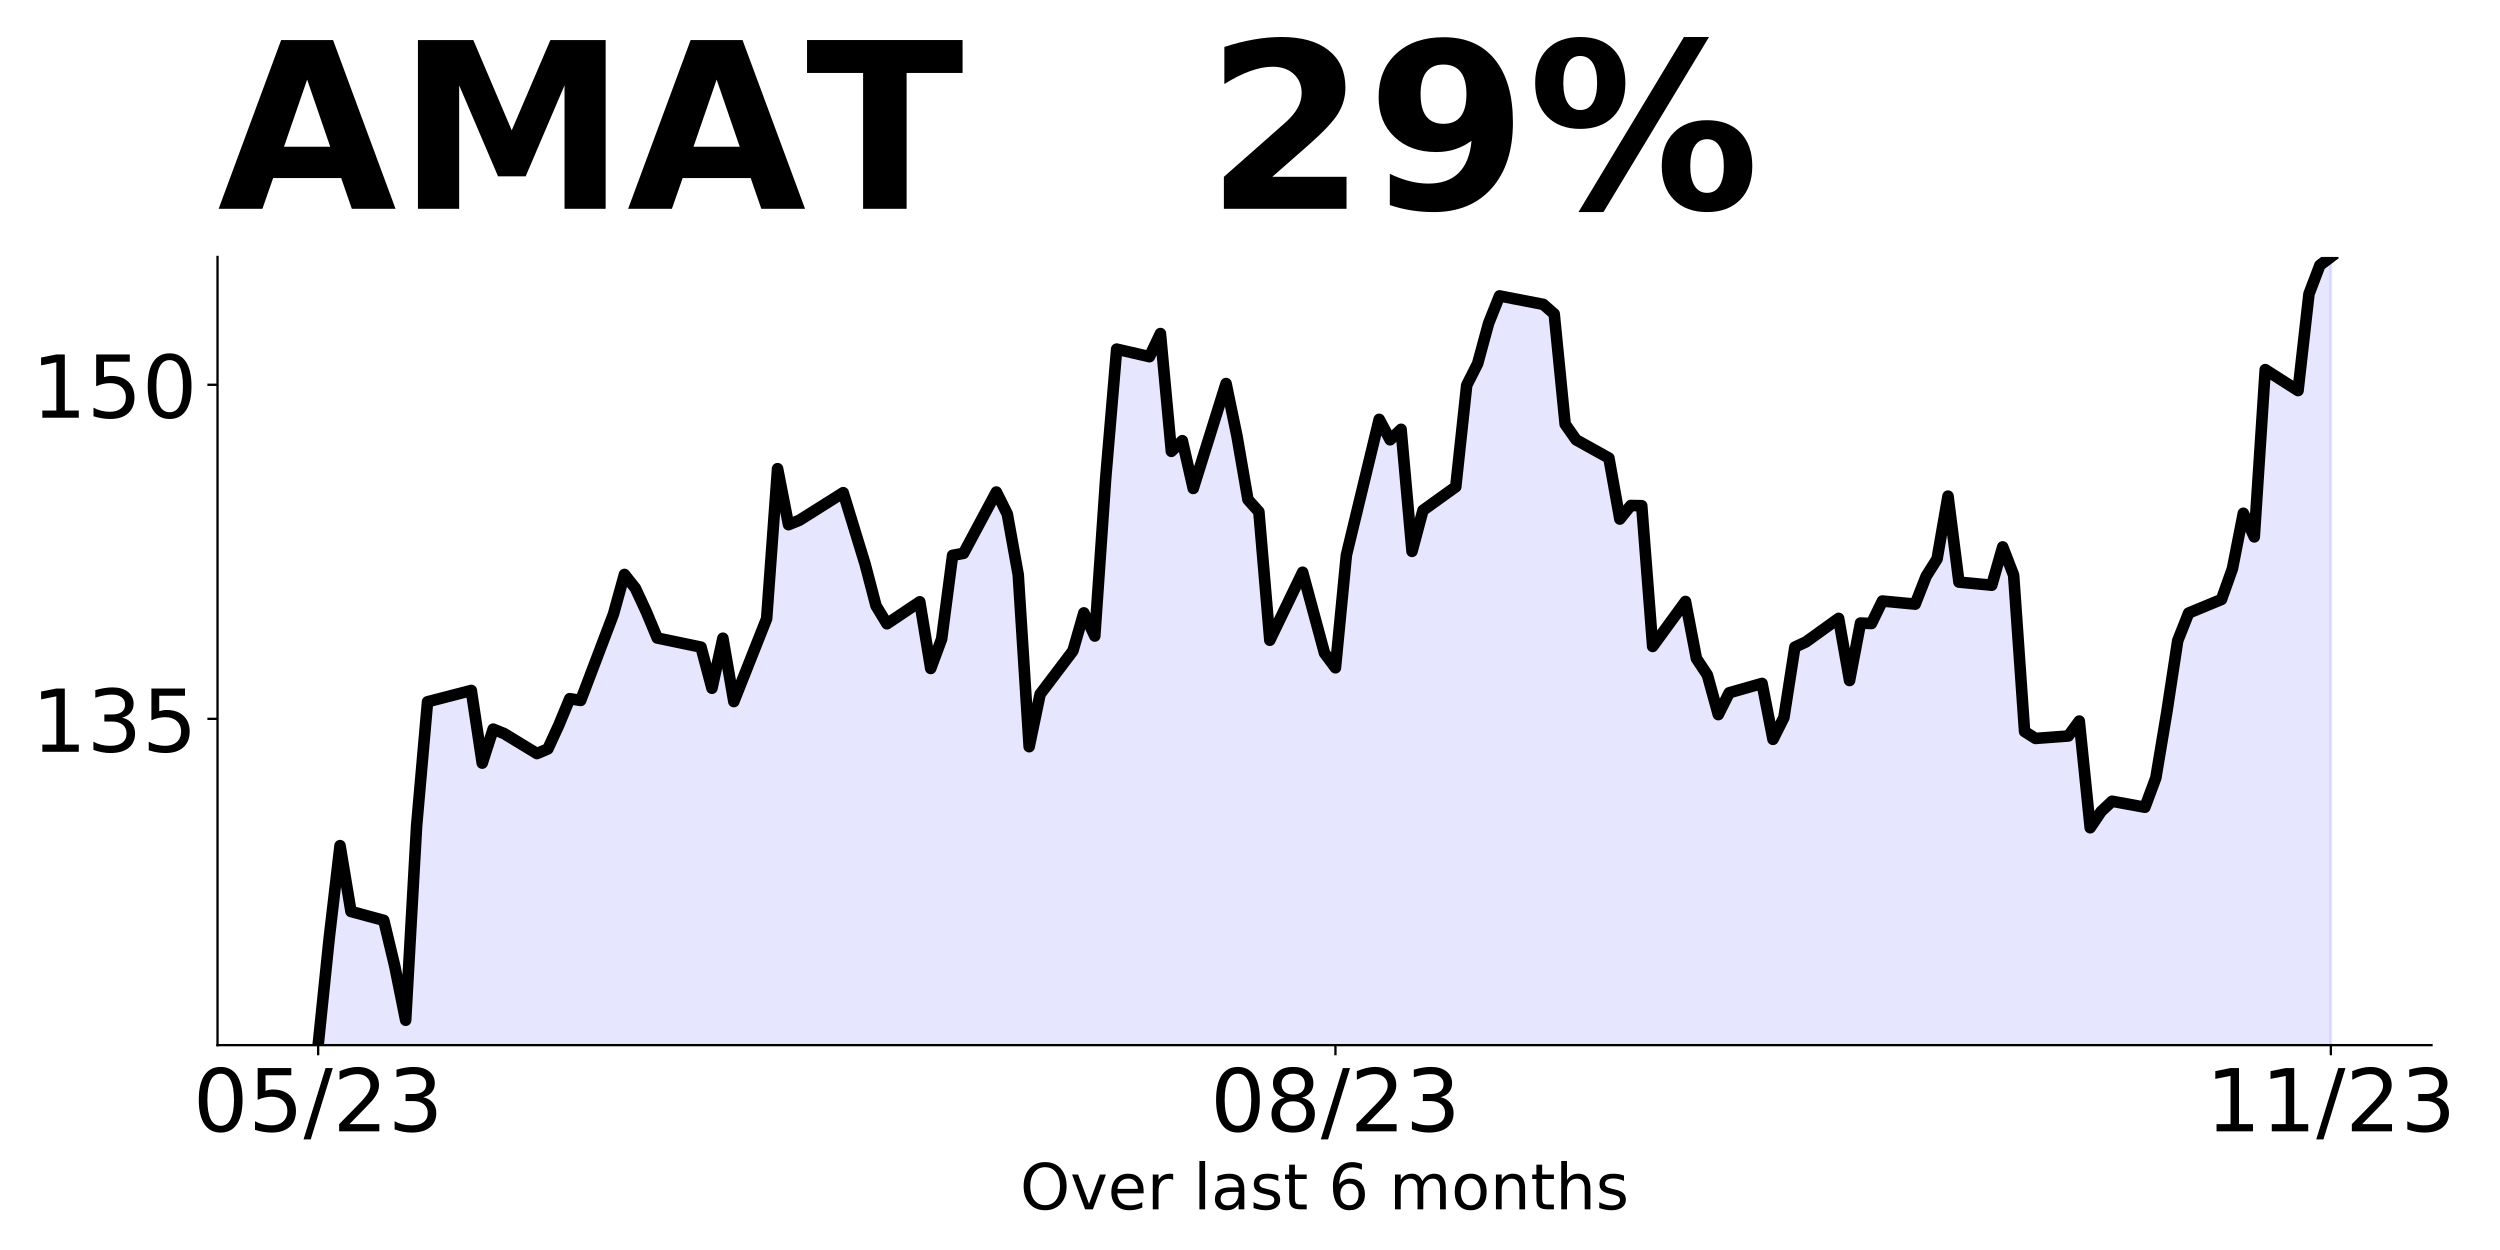
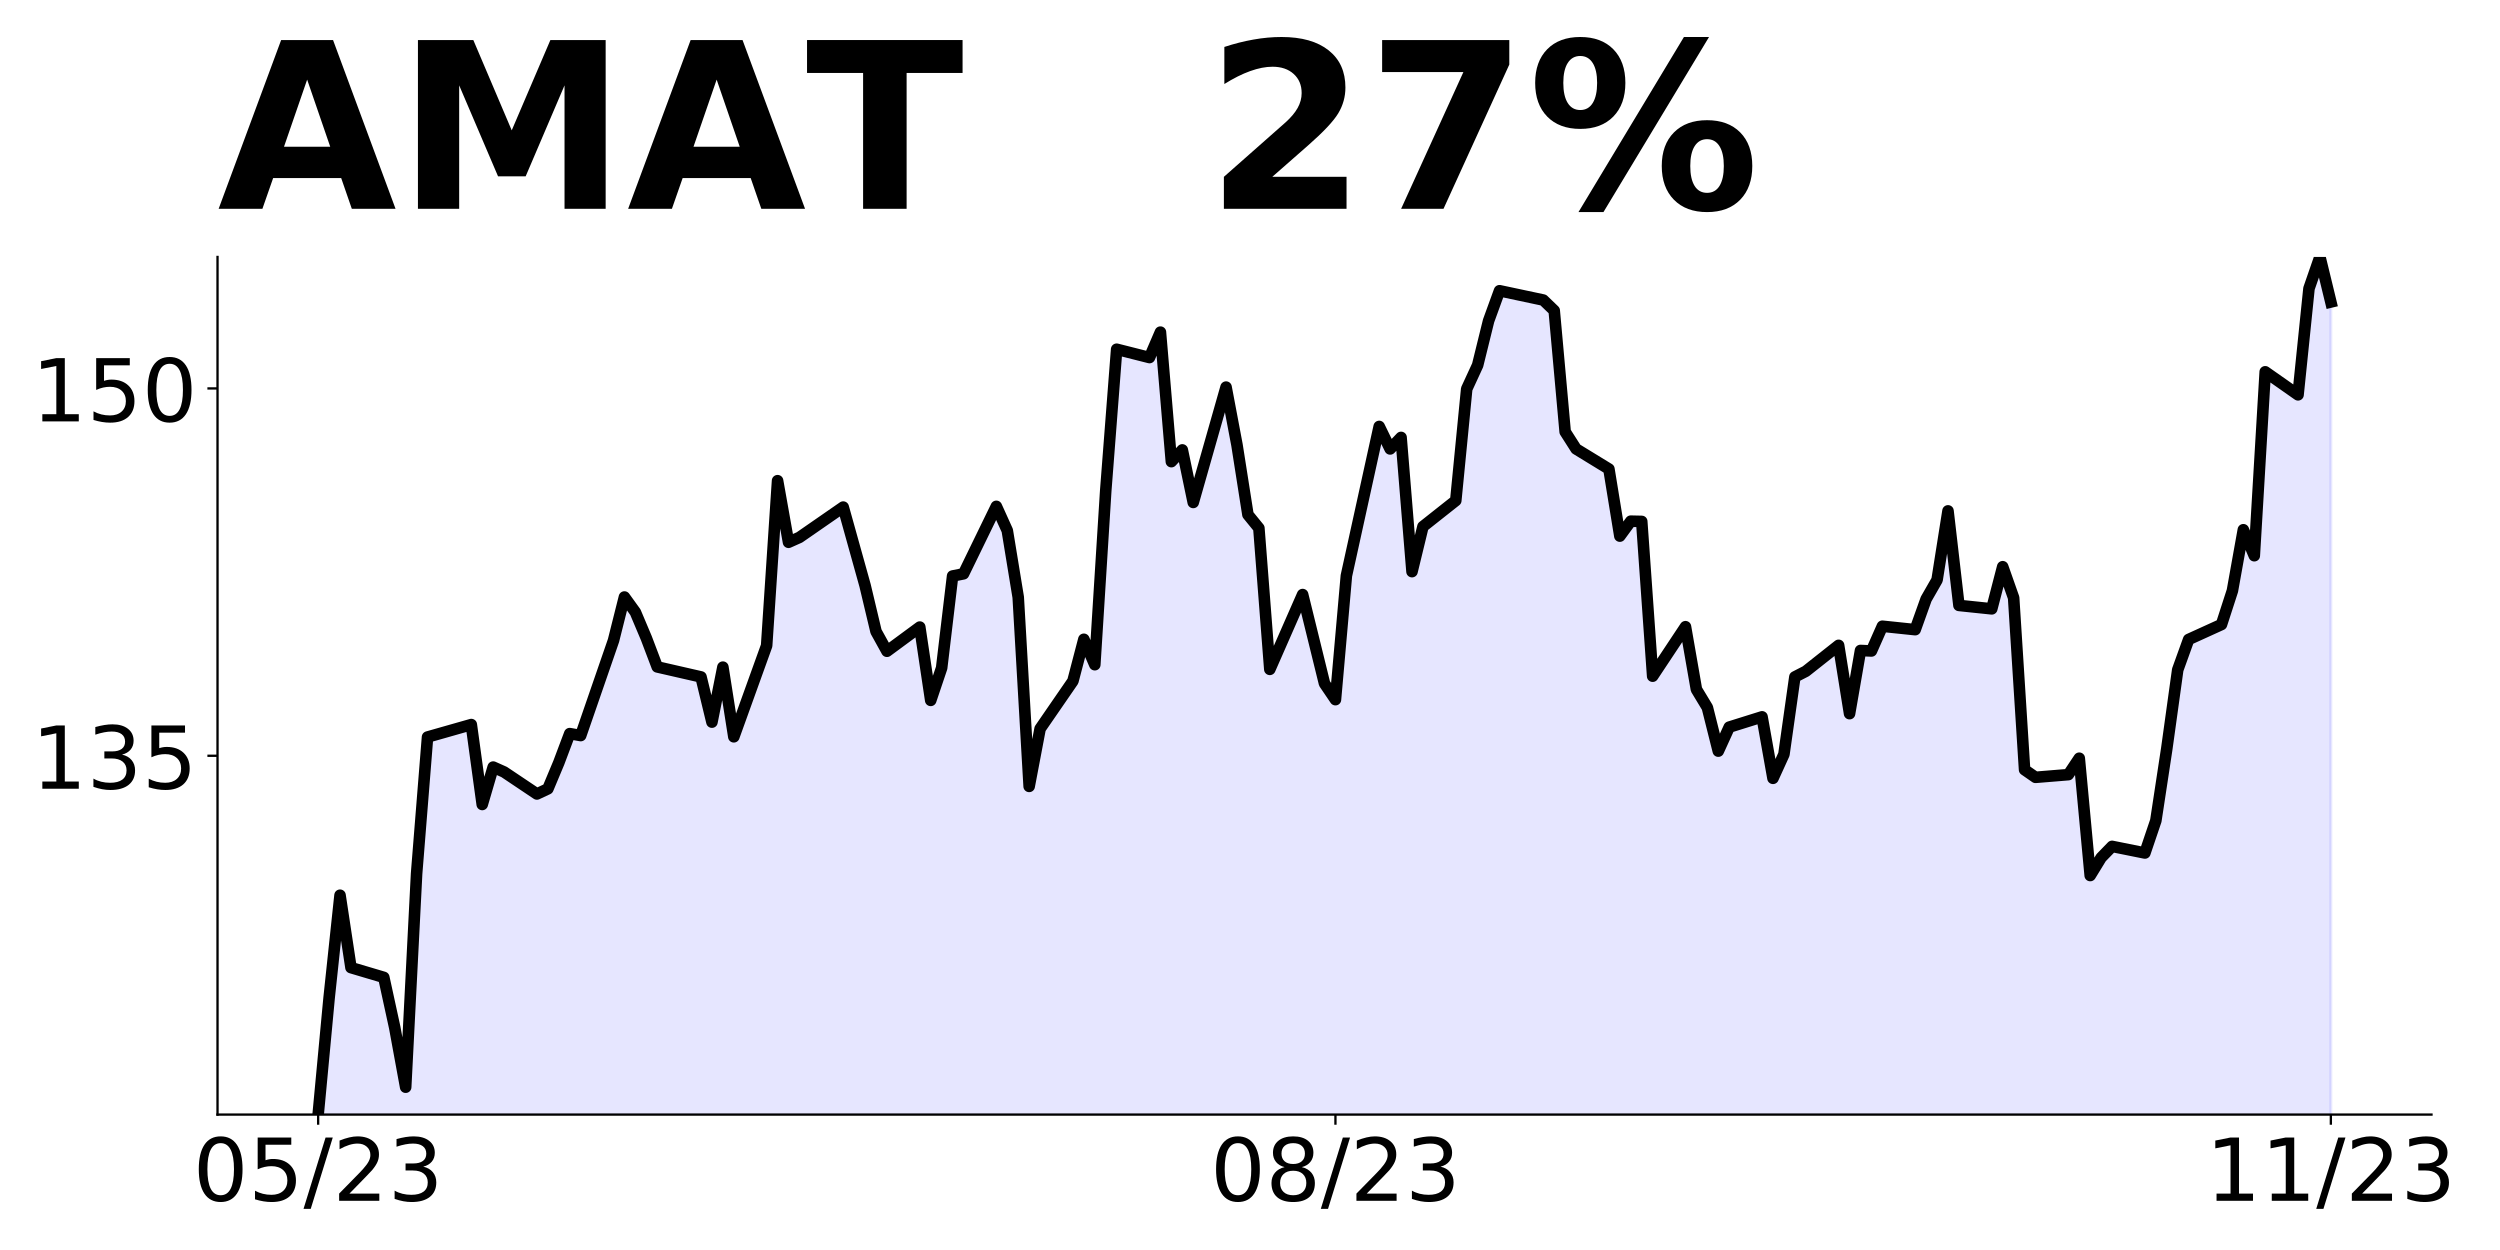
<svg xmlns="http://www.w3.org/2000/svg" xmlns:xlink="http://www.w3.org/1999/xlink" height="432pt" version="1.1" viewBox="0 0 864 432" width="864pt">
  <defs>
    <style type="text/css">
*{stroke-linecap:butt;stroke-linejoin:round;}
  </style>
  </defs>
  <g id="figure_1">
    <g id="patch_1">
      <path d="M 0 432  L 864 432  L 864 0  L 0 0  z " style="fill:none;" />
    </g>
    <g id="axes_1">
      <g id="patch_2">
-         <path d="M 75.175 361.2  L 840.324 361.2  L 840.324 88.8  L 75.175 88.8  z " style="fill:none;" />
+         <path d="M 75.175 385.2  L 840.324 385.2  L 840.324 88.8  L 75.175 88.8  z " style="fill:none;" />
      </g>
      <g id="PolyCollection_1">
-         <path clip-path="url(#p8721bb9e7d)" d="M 109.954 1287.481  L 109.954 361.2  L 113.735 324.584  L 117.515 292.257  L 121.296 315.009  L 132.637 318.073  L 136.417 333.853  L 140.198 352.592  L 143.978 285.469  L 147.758 242.537  L 162.88 238.62  L 166.66 263.734  L 170.441 251.984  L 174.221 253.52  L 185.562 260.432  L 189.342 258.819  L 193.123 250.601  L 196.903 241.462  L 200.684 242.077  L 212.025 212.201  L 215.805 198.531  L 219.586 203.292  L 223.366 211.433  L 227.146 220.496  L 242.268 223.644  L 246.048 237.853  L 249.829 220.572  L 253.609 242.46  L 264.95 213.814  L 268.73 161.974  L 272.511 181.328  L 276.291 179.792  L 280.072 177.411  L 291.413 170.268  L 298.973 194.921  L 302.754 209.36  L 306.534 215.58  L 317.875 207.977  L 321.656 231.017  L 325.436 220.803  L 329.217 191.926  L 332.997 191.235  L 344.338 170.038  L 348.118 177.641  L 351.899 198.608  L 355.679 258.051  L 359.46 239.926  L 370.801 224.95  L 374.581 211.817  L 378.361 219.804  L 382.142 165.123  L 385.922 120.655  L 397.263 123.267  L 401.044 115.279  L 404.824 155.983  L 408.604 152.297  L 412.385 168.809  L 423.726 132.559  L 427.506 150.761  L 431.287 172.649  L 435.067 176.873  L 438.848 221.264  L 450.189 197.763  L 453.969 211.664  L 457.749 225.718  L 461.53 230.787  L 465.31 191.849  L 476.651 144.924  L 480.432 151.99  L 484.212 148.372  L 487.992 190.55  L 491.773 176.388  L 503.114 168.23  L 506.894 133.133  L 510.675 125.667  L 514.455 111.736  L 518.236 102.269  L 533.357 105.194  L 537.137 108.504  L 540.918 146.602  L 544.698 151.99  L 556.039 158.301  L 559.82 179.39  L 563.6 174.695  L 567.38 174.772  L 571.161 223.415  L 582.502 207.868  L 586.282 227.571  L 590.063 233.267  L 593.843 246.967  L 597.623 239.424  L 608.965 236.192  L 612.745 255.51  L 616.525 247.967  L 620.306 223.646  L 624.086 221.876  L 635.427 213.717  L 639.208 235.191  L 642.988 215.333  L 646.768 215.487  L 650.549 207.714  L 661.89 208.791  L 665.67 199.171  L 669.451 193.167  L 673.231 171.462  L 677.011 201.172  L 688.353 202.249  L 692.133 189.011  L 695.913 198.786  L 699.694 252.816  L 703.474 255.202  L 714.815 254.356  L 718.596 249.199  L 722.376 286.066  L 726.156 280.447  L 729.937 276.907  L 741.278 278.985  L 745.058 268.825  L 748.839 246.197  L 752.619 221.414  L 756.399 211.87  L 767.741 207.175  L 771.521 196.554  L 775.301 177.389  L 779.082 185.547  L 782.862 127.745  L 794.203 134.98  L 797.984 101.577  L 801.764 91.648  L 805.544 88.8  L 805.544 1287.481  L 805.544 1287.481  L 801.764 1287.481  L 797.984 1287.481  L 794.203 1287.481  L 782.862 1287.481  L 779.082 1287.481  L 775.301 1287.481  L 771.521 1287.481  L 767.741 1287.481  L 756.399 1287.481  L 752.619 1287.481  L 748.839 1287.481  L 745.058 1287.481  L 741.278 1287.481  L 729.937 1287.481  L 726.156 1287.481  L 722.376 1287.481  L 718.596 1287.481  L 714.815 1287.481  L 703.474 1287.481  L 699.694 1287.481  L 695.913 1287.481  L 692.133 1287.481  L 688.353 1287.481  L 677.011 1287.481  L 673.231 1287.481  L 669.451 1287.481  L 665.67 1287.481  L 661.89 1287.481  L 650.549 1287.481  L 646.768 1287.481  L 642.988 1287.481  L 639.208 1287.481  L 635.427 1287.481  L 624.086 1287.481  L 620.306 1287.481  L 616.525 1287.481  L 612.745 1287.481  L 608.965 1287.481  L 597.623 1287.481  L 593.843 1287.481  L 590.063 1287.481  L 586.282 1287.481  L 582.502 1287.481  L 571.161 1287.481  L 567.38 1287.481  L 563.6 1287.481  L 559.82 1287.481  L 556.039 1287.481  L 544.698 1287.481  L 540.918 1287.481  L 537.137 1287.481  L 533.357 1287.481  L 518.236 1287.481  L 514.455 1287.481  L 510.675 1287.481  L 506.894 1287.481  L 503.114 1287.481  L 491.773 1287.481  L 487.992 1287.481  L 484.212 1287.481  L 480.432 1287.481  L 476.651 1287.481  L 465.31 1287.481  L 461.53 1287.481  L 457.749 1287.481  L 453.969 1287.481  L 450.189 1287.481  L 438.848 1287.481  L 435.067 1287.481  L 431.287 1287.481  L 427.506 1287.481  L 423.726 1287.481  L 412.385 1287.481  L 408.604 1287.481  L 404.824 1287.481  L 401.044 1287.481  L 397.263 1287.481  L 385.922 1287.481  L 382.142 1287.481  L 378.361 1287.481  L 374.581 1287.481  L 370.801 1287.481  L 359.46 1287.481  L 355.679 1287.481  L 351.899 1287.481  L 348.118 1287.481  L 344.338 1287.481  L 332.997 1287.481  L 329.217 1287.481  L 325.436 1287.481  L 321.656 1287.481  L 317.875 1287.481  L 306.534 1287.481  L 302.754 1287.481  L 298.973 1287.481  L 291.413 1287.481  L 280.072 1287.481  L 276.291 1287.481  L 272.511 1287.481  L 268.73 1287.481  L 264.95 1287.481  L 253.609 1287.481  L 249.829 1287.481  L 246.048 1287.481  L 242.268 1287.481  L 227.146 1287.481  L 223.366 1287.481  L 219.586 1287.481  L 215.805 1287.481  L 212.025 1287.481  L 200.684 1287.481  L 196.903 1287.481  L 193.123 1287.481  L 189.342 1287.481  L 185.562 1287.481  L 174.221 1287.481  L 170.441 1287.481  L 166.66 1287.481  L 162.88 1287.481  L 147.758 1287.481  L 143.978 1287.481  L 140.198 1287.481  L 136.417 1287.481  L 132.637 1287.481  L 121.296 1287.481  L 117.515 1287.481  L 113.735 1287.481  L 109.954 1287.481  z " style="fill:#0000ff;fill-opacity:0.1;stroke:#0000ff;stroke-opacity:0.1;" />
+         <path clip-path="url(#p3df56867b8)" d="M 109.954 1403.741  L 109.954 385.2  L 113.735 344.937  L 117.515 309.391  L 121.296 334.408  L 132.637 337.777  L 136.417 355.129  L 140.198 375.735  L 143.978 301.926  L 147.758 254.718  L 162.88 250.411  L 166.66 278.026  L 170.441 265.106  L 174.221 266.795  L 185.562 274.395  L 189.342 272.622  L 193.123 263.586  L 196.903 253.536  L 200.684 254.212  L 212.025 221.361  L 215.805 206.329  L 219.586 211.565  L 223.366 220.516  L 227.146 230.481  L 242.268 233.944  L 246.048 249.567  L 249.829 230.566  L 253.609 254.634  L 264.95 223.134  L 268.73 166.131  L 272.511 187.412  L 276.291 185.723  L 280.072 183.105  L 291.413 175.251  L 298.973 202.36  L 302.754 218.236  L 306.534 225.076  L 317.875 216.716  L 321.656 242.051  L 325.436 230.819  L 329.217 199.066  L 332.997 198.306  L 344.338 174.998  L 348.118 183.358  L 351.899 206.413  L 355.679 271.777  L 359.46 251.847  L 370.801 235.379  L 374.581 220.939  L 378.361 229.721  L 382.142 169.593  L 385.922 120.697  L 397.263 123.568  L 401.044 114.785  L 404.824 159.544  L 408.604 155.49  L 412.385 173.647  L 423.726 133.786  L 427.506 153.801  L 431.287 177.869  L 435.067 182.514  L 438.848 231.326  L 450.189 205.484  L 453.969 220.769  L 457.749 236.224  L 461.53 241.798  L 465.31 198.981  L 476.651 147.383  L 480.432 155.152  L 484.212 151.174  L 487.992 197.553  L 491.773 181.981  L 503.114 173.01  L 506.894 134.417  L 510.675 126.208  L 514.455 110.889  L 518.236 100.479  L 533.357 103.695  L 537.137 107.335  L 540.918 149.228  L 544.698 155.152  L 556.039 162.092  L 559.82 185.281  L 563.6 180.119  L 567.38 180.203  L 571.161 233.691  L 582.502 216.596  L 586.282 238.262  L 590.063 244.524  L 593.843 259.589  L 597.623 251.295  L 608.965 247.74  L 612.745 268.983  L 616.525 260.689  L 620.306 233.945  L 624.086 231.999  L 635.427 223.028  L 639.208 246.64  L 642.988 224.805  L 646.768 224.974  L 650.549 216.426  L 661.89 217.611  L 665.67 207.032  L 669.451 200.431  L 673.231 176.564  L 677.011 209.233  L 688.353 210.417  L 692.133 195.861  L 695.913 206.609  L 699.694 266.021  L 703.474 268.645  L 714.815 267.714  L 718.596 262.043  L 722.376 302.583  L 726.156 296.404  L 729.937 292.511  L 741.278 294.796  L 745.058 283.625  L 748.839 258.743  L 752.619 231.491  L 756.399 220.996  L 767.741 215.834  L 771.521 204.154  L 775.301 183.081  L 779.082 192.052  L 782.862 128.493  L 794.203 136.448  L 797.984 99.718  L 801.764 88.8  L 805.544 104.372  L 805.544 1403.741  L 805.544 1403.741  L 801.764 1403.741  L 797.984 1403.741  L 794.203 1403.741  L 782.862 1403.741  L 779.082 1403.741  L 775.301 1403.741  L 771.521 1403.741  L 767.741 1403.741  L 756.399 1403.741  L 752.619 1403.741  L 748.839 1403.741  L 745.058 1403.741  L 741.278 1403.741  L 729.937 1403.741  L 726.156 1403.741  L 722.376 1403.741  L 718.596 1403.741  L 714.815 1403.741  L 703.474 1403.741  L 699.694 1403.741  L 695.913 1403.741  L 692.133 1403.741  L 688.353 1403.741  L 677.011 1403.741  L 673.231 1403.741  L 669.451 1403.741  L 665.67 1403.741  L 661.89 1403.741  L 650.549 1403.741  L 646.768 1403.741  L 642.988 1403.741  L 639.208 1403.741  L 635.427 1403.741  L 624.086 1403.741  L 620.306 1403.741  L 616.525 1403.741  L 612.745 1403.741  L 608.965 1403.741  L 597.623 1403.741  L 593.843 1403.741  L 590.063 1403.741  L 586.282 1403.741  L 582.502 1403.741  L 571.161 1403.741  L 567.38 1403.741  L 563.6 1403.741  L 559.82 1403.741  L 556.039 1403.741  L 544.698 1403.741  L 540.918 1403.741  L 537.137 1403.741  L 533.357 1403.741  L 518.236 1403.741  L 514.455 1403.741  L 510.675 1403.741  L 506.894 1403.741  L 503.114 1403.741  L 491.773 1403.741  L 487.992 1403.741  L 484.212 1403.741  L 480.432 1403.741  L 476.651 1403.741  L 465.31 1403.741  L 461.53 1403.741  L 457.749 1403.741  L 453.969 1403.741  L 450.189 1403.741  L 438.848 1403.741  L 435.067 1403.741  L 431.287 1403.741  L 427.506 1403.741  L 423.726 1403.741  L 412.385 1403.741  L 408.604 1403.741  L 404.824 1403.741  L 401.044 1403.741  L 397.263 1403.741  L 385.922 1403.741  L 382.142 1403.741  L 378.361 1403.741  L 374.581 1403.741  L 370.801 1403.741  L 359.46 1403.741  L 355.679 1403.741  L 351.899 1403.741  L 348.118 1403.741  L 344.338 1403.741  L 332.997 1403.741  L 329.217 1403.741  L 325.436 1403.741  L 321.656 1403.741  L 317.875 1403.741  L 306.534 1403.741  L 302.754 1403.741  L 298.973 1403.741  L 291.413 1403.741  L 280.072 1403.741  L 276.291 1403.741  L 272.511 1403.741  L 268.73 1403.741  L 264.95 1403.741  L 253.609 1403.741  L 249.829 1403.741  L 246.048 1403.741  L 242.268 1403.741  L 227.146 1403.741  L 223.366 1403.741  L 219.586 1403.741  L 215.805 1403.741  L 212.025 1403.741  L 200.684 1403.741  L 196.903 1403.741  L 193.123 1403.741  L 189.342 1403.741  L 185.562 1403.741  L 174.221 1403.741  L 170.441 1403.741  L 166.66 1403.741  L 162.88 1403.741  L 147.758 1403.741  L 143.978 1403.741  L 140.198 1403.741  L 136.417 1403.741  L 132.637 1403.741  L 121.296 1403.741  L 117.515 1403.741  L 113.735 1403.741  L 109.954 1403.741  z " style="fill:#0000ff;fill-opacity:0.1;stroke:#0000ff;stroke-opacity:0.1;" />
      </g>
      <g id="matplotlib.axis_1">
        <g id="xtick_1">
          <g id="line2d_1">
            <defs>
-               <path d="M 0 0  L 0 3.5  " id="m806a13011b" style="stroke:#000000;stroke-width:0.8;" />
+               <path d="M 0 0  L 0 3.5  " id="mec554a6af0" style="stroke:#000000;stroke-width:0.8;" />
            </defs>
            <g>
-               <use style="stroke:#000000;stroke-width:0.8;" x="109.954" xlink:href="#m806a13011b" y="361.2" />
+               <use style="stroke:#000000;stroke-width:0.8;" x="109.954" xlink:href="#mec554a6af0" y="385.2" />
            </g>
          </g>
          <g id="text_1">
            <defs>
              <path d="M 31.781 66.406  Q 24.172 66.406 20.328 58.906  Q 16.5 51.422 16.5 36.375  Q 16.5 21.391 20.328 13.891  Q 24.172 6.391 31.781 6.391  Q 39.453 6.391 43.281 13.891  Q 47.125 21.391 47.125 36.375  Q 47.125 51.422 43.281 58.906  Q 39.453 66.406 31.781 66.406  z M 31.781 74.219  Q 44.047 74.219 50.516 64.516  Q 56.984 54.828 56.984 36.375  Q 56.984 17.969 50.516 8.266  Q 44.047 -1.422 31.781 -1.422  Q 19.531 -1.422 13.062 8.266  Q 6.594 17.969 6.594 36.375  Q 6.594 54.828 13.062 64.516  Q 19.531 74.219 31.781 74.219  z " id="DejaVuSans-48" />
              <path d="M 10.797 72.906  L 49.516 72.906  L 49.516 64.594  L 19.828 64.594  L 19.828 46.734  Q 21.969 47.469 24.109 47.828  Q 26.266 48.188 28.422 48.188  Q 40.625 48.188 47.75 41.5  Q 54.891 34.812 54.891 23.391  Q 54.891 11.625 47.562 5.094  Q 40.234 -1.422 26.906 -1.422  Q 22.312 -1.422 17.547 -0.641  Q 12.797 0.141 7.719 1.703  L 7.719 11.625  Q 12.109 9.234 16.797 8.062  Q 21.484 6.891 26.703 6.891  Q 35.156 6.891 40.078 11.328  Q 45.016 15.766 45.016 23.391  Q 45.016 31 40.078 35.438  Q 35.156 39.891 26.703 39.891  Q 22.75 39.891 18.812 39.016  Q 14.891 38.141 10.797 36.281  z " id="DejaVuSans-53" />
              <path d="M 25.391 72.906  L 33.688 72.906  L 8.297 -9.281  L 0 -9.281  z " id="DejaVuSans-47" />
              <path d="M 19.188 8.297  L 53.609 8.297  L 53.609 0  L 7.328 0  L 7.328 8.297  Q 12.938 14.109 22.625 23.891  Q 32.328 33.688 34.812 36.531  Q 39.547 41.844 41.422 45.531  Q 43.312 49.219 43.312 52.781  Q 43.312 58.594 39.234 62.25  Q 35.156 65.922 28.609 65.922  Q 23.969 65.922 18.812 64.312  Q 13.672 62.703 7.812 59.422  L 7.812 69.391  Q 13.766 71.781 18.938 73  Q 24.125 74.219 28.422 74.219  Q 39.75 74.219 46.484 68.547  Q 53.219 62.891 53.219 53.422  Q 53.219 48.922 51.531 44.891  Q 49.859 40.875 45.406 35.406  Q 44.188 33.984 37.641 27.219  Q 31.109 20.453 19.188 8.297  z " id="DejaVuSans-50" />
              <path d="M 40.578 39.312  Q 47.656 37.797 51.625 33  Q 55.609 28.219 55.609 21.188  Q 55.609 10.406 48.188 4.484  Q 40.766 -1.422 27.094 -1.422  Q 22.516 -1.422 17.656 -0.516  Q 12.797 0.391 7.625 2.203  L 7.625 11.719  Q 11.719 9.328 16.594 8.109  Q 21.484 6.891 26.812 6.891  Q 36.078 6.891 40.938 10.547  Q 45.797 14.203 45.797 21.188  Q 45.797 27.641 41.281 31.266  Q 36.766 34.906 28.719 34.906  L 20.219 34.906  L 20.219 43.016  L 29.109 43.016  Q 36.375 43.016 40.234 45.922  Q 44.094 48.828 44.094 54.297  Q 44.094 59.906 40.109 62.906  Q 36.141 65.922 28.719 65.922  Q 24.656 65.922 20.016 65.031  Q 15.375 64.156 9.812 62.312  L 9.812 71.094  Q 15.438 72.656 20.344 73.438  Q 25.25 74.219 29.594 74.219  Q 40.828 74.219 47.359 69.109  Q 53.906 64.016 53.906 55.328  Q 53.906 49.266 50.438 45.094  Q 46.969 40.922 40.578 39.312  z " id="DejaVuSans-51" />
            </defs>
-             <g transform="translate(66.72637 390.9953)scale(0.3 -0.3)">
+             <g transform="translate(66.72637 414.9953)scale(0.3 -0.3)">
              <use xlink:href="#DejaVuSans-48" />
              <use x="63.623" xlink:href="#DejaVuSans-53" />
              <use x="127.246" xlink:href="#DejaVuSans-47" />
              <use x="160.938" xlink:href="#DejaVuSans-50" />
              <use x="224.561" xlink:href="#DejaVuSans-51" />
            </g>
          </g>
        </g>
        <g id="xtick_2">
          <g id="line2d_2">
            <g>
-               <use style="stroke:#000000;stroke-width:0.8;" x="461.53" xlink:href="#m806a13011b" y="361.2" />
+               <use style="stroke:#000000;stroke-width:0.8;" x="461.53" xlink:href="#mec554a6af0" y="385.2" />
            </g>
          </g>
          <g id="text_2">
            <defs>
              <path d="M 31.781 34.625  Q 24.75 34.625 20.719 30.859  Q 16.703 27.094 16.703 20.516  Q 16.703 13.922 20.719 10.156  Q 24.75 6.391 31.781 6.391  Q 38.812 6.391 42.859 10.172  Q 46.922 13.969 46.922 20.516  Q 46.922 27.094 42.891 30.859  Q 38.875 34.625 31.781 34.625  z M 21.922 38.812  Q 15.578 40.375 12.031 44.719  Q 8.5 49.078 8.5 55.328  Q 8.5 64.062 14.719 69.141  Q 20.953 74.219 31.781 74.219  Q 42.672 74.219 48.875 69.141  Q 55.078 64.062 55.078 55.328  Q 55.078 49.078 51.531 44.719  Q 48 40.375 41.703 38.812  Q 48.828 37.156 52.797 32.312  Q 56.781 27.484 56.781 20.516  Q 56.781 9.906 50.312 4.234  Q 43.844 -1.422 31.781 -1.422  Q 19.734 -1.422 13.25 4.234  Q 6.781 9.906 6.781 20.516  Q 6.781 27.484 10.781 32.312  Q 14.797 37.156 21.922 38.812  z M 18.312 54.391  Q 18.312 48.734 21.844 45.562  Q 25.391 42.391 31.781 42.391  Q 38.141 42.391 41.719 45.562  Q 45.312 48.734 45.312 54.391  Q 45.312 60.062 41.719 63.234  Q 38.141 66.406 31.781 66.406  Q 25.391 66.406 21.844 63.234  Q 18.312 60.062 18.312 54.391  z " id="DejaVuSans-56" />
            </defs>
-             <g transform="translate(418.3017 390.9953)scale(0.3 -0.3)">
+             <g transform="translate(418.3017 414.9953)scale(0.3 -0.3)">
              <use xlink:href="#DejaVuSans-48" />
              <use x="63.623" xlink:href="#DejaVuSans-56" />
              <use x="127.246" xlink:href="#DejaVuSans-47" />
              <use x="160.938" xlink:href="#DejaVuSans-50" />
              <use x="224.561" xlink:href="#DejaVuSans-51" />
            </g>
          </g>
        </g>
        <g id="xtick_3">
          <g id="line2d_3">
            <g>
-               <use style="stroke:#000000;stroke-width:0.8;" x="805.544" xlink:href="#m806a13011b" y="361.2" />
+               <use style="stroke:#000000;stroke-width:0.8;" x="805.544" xlink:href="#mec554a6af0" y="385.2" />
            </g>
          </g>
          <g id="text_3">
            <defs>
              <path d="M 12.406 8.297  L 28.516 8.297  L 28.516 63.922  L 10.984 60.406  L 10.984 69.391  L 28.422 72.906  L 38.281 72.906  L 38.281 8.297  L 54.391 8.297  L 54.391 0  L 12.406 0  z " id="DejaVuSans-49" />
            </defs>
-             <g transform="translate(762.3162 390.9953)scale(0.3 -0.3)">
+             <g transform="translate(762.3162 414.9953)scale(0.3 -0.3)">
              <use xlink:href="#DejaVuSans-49" />
              <use x="63.623" xlink:href="#DejaVuSans-49" />
              <use x="127.246" xlink:href="#DejaVuSans-47" />
              <use x="160.938" xlink:href="#DejaVuSans-50" />
              <use x="224.561" xlink:href="#DejaVuSans-51" />
            </g>
          </g>
        </g>
-         <g id="text_4">
-           <defs>
-             <path d="M 39.406 66.219  Q 28.656 66.219 22.328 58.203  Q 16.016 50.203 16.016 36.375  Q 16.016 22.609 22.328 14.594  Q 28.656 6.594 39.406 6.594  Q 50.141 6.594 56.422 14.594  Q 62.703 22.609 62.703 36.375  Q 62.703 50.203 56.422 58.203  Q 50.141 66.219 39.406 66.219  z M 39.406 74.219  Q 54.734 74.219 63.906 63.938  Q 73.094 53.656 73.094 36.375  Q 73.094 19.141 63.906 8.859  Q 54.734 -1.422 39.406 -1.422  Q 24.031 -1.422 14.812 8.828  Q 5.609 19.094 5.609 36.375  Q 5.609 53.656 14.812 63.938  Q 24.031 74.219 39.406 74.219  z " id="DejaVuSans-79" />
-             <path d="M 2.984 54.688  L 12.5 54.688  L 29.594 8.797  L 46.688 54.688  L 56.203 54.688  L 35.688 0  L 23.484 0  z " id="DejaVuSans-118" />
-             <path d="M 56.203 29.594  L 56.203 25.203  L 14.891 25.203  Q 15.484 15.922 20.484 11.062  Q 25.484 6.203 34.422 6.203  Q 39.594 6.203 44.453 7.469  Q 49.312 8.734 54.109 11.281  L 54.109 2.781  Q 49.266 0.734 44.188 -0.344  Q 39.109 -1.422 33.891 -1.422  Q 20.797 -1.422 13.156 6.188  Q 5.516 13.812 5.516 26.812  Q 5.516 40.234 12.766 48.109  Q 20.016 56 32.328 56  Q 43.359 56 49.781 48.891  Q 56.203 41.797 56.203 29.594  z M 47.219 32.234  Q 47.125 39.594 43.094 43.984  Q 39.062 48.391 32.422 48.391  Q 24.906 48.391 20.391 44.141  Q 15.875 39.891 15.188 32.172  z " id="DejaVuSans-101" />
-             <path d="M 41.109 46.297  Q 39.594 47.172 37.812 47.578  Q 36.031 48 33.891 48  Q 26.266 48 22.188 43.047  Q 18.109 38.094 18.109 28.812  L 18.109 0  L 9.078 0  L 9.078 54.688  L 18.109 54.688  L 18.109 46.188  Q 20.953 51.172 25.484 53.578  Q 30.031 56 36.531 56  Q 37.453 56 38.578 55.875  Q 39.703 55.766 41.062 55.516  z " id="DejaVuSans-114" />
-             <path id="DejaVuSans-32" />
-             <path d="M 9.422 75.984  L 18.406 75.984  L 18.406 0  L 9.422 0  z " id="DejaVuSans-108" />
-             <path d="M 34.281 27.484  Q 23.391 27.484 19.188 25  Q 14.984 22.516 14.984 16.5  Q 14.984 11.719 18.141 8.906  Q 21.297 6.109 26.703 6.109  Q 34.188 6.109 38.703 11.406  Q 43.219 16.703 43.219 25.484  L 43.219 27.484  z M 52.203 31.203  L 52.203 0  L 43.219 0  L 43.219 8.297  Q 40.141 3.328 35.547 0.953  Q 30.953 -1.422 24.312 -1.422  Q 15.922 -1.422 10.953 3.297  Q 6 8.016 6 15.922  Q 6 25.141 12.172 29.828  Q 18.359 34.516 30.609 34.516  L 43.219 34.516  L 43.219 35.406  Q 43.219 41.609 39.141 45  Q 35.062 48.391 27.688 48.391  Q 23 48.391 18.547 47.266  Q 14.109 46.141 10.016 43.891  L 10.016 52.203  Q 14.938 54.109 19.578 55.047  Q 24.219 56 28.609 56  Q 40.484 56 46.344 49.844  Q 52.203 43.703 52.203 31.203  z " id="DejaVuSans-97" />
-             <path d="M 44.281 53.078  L 44.281 44.578  Q 40.484 46.531 36.375 47.5  Q 32.281 48.484 27.875 48.484  Q 21.188 48.484 17.844 46.438  Q 14.5 44.391 14.5 40.281  Q 14.5 37.156 16.891 35.375  Q 19.281 33.594 26.516 31.984  L 29.594 31.297  Q 39.156 29.25 43.188 25.516  Q 47.219 21.781 47.219 15.094  Q 47.219 7.469 41.188 3.016  Q 35.156 -1.422 24.609 -1.422  Q 20.219 -1.422 15.453 -0.562  Q 10.688 0.297 5.422 2  L 5.422 11.281  Q 10.406 8.688 15.234 7.391  Q 20.062 6.109 24.812 6.109  Q 31.156 6.109 34.562 8.281  Q 37.984 10.453 37.984 14.406  Q 37.984 18.062 35.516 20.016  Q 33.062 21.969 24.703 23.781  L 21.578 24.516  Q 13.234 26.266 9.516 29.906  Q 5.812 33.547 5.812 39.891  Q 5.812 47.609 11.281 51.797  Q 16.75 56 26.812 56  Q 31.781 56 36.172 55.266  Q 40.578 54.547 44.281 53.078  z " id="DejaVuSans-115" />
-             <path d="M 18.312 70.219  L 18.312 54.688  L 36.812 54.688  L 36.812 47.703  L 18.312 47.703  L 18.312 18.016  Q 18.312 11.328 20.141 9.422  Q 21.969 7.516 27.594 7.516  L 36.812 7.516  L 36.812 0  L 27.594 0  Q 17.188 0 13.234 3.875  Q 9.281 7.766 9.281 18.016  L 9.281 47.703  L 2.688 47.703  L 2.688 54.688  L 9.281 54.688  L 9.281 70.219  z " id="DejaVuSans-116" />
-             <path d="M 33.016 40.375  Q 26.375 40.375 22.484 35.828  Q 18.609 31.297 18.609 23.391  Q 18.609 15.531 22.484 10.953  Q 26.375 6.391 33.016 6.391  Q 39.656 6.391 43.531 10.953  Q 47.406 15.531 47.406 23.391  Q 47.406 31.297 43.531 35.828  Q 39.656 40.375 33.016 40.375  z M 52.594 71.297  L 52.594 62.312  Q 48.875 64.062 45.094 64.984  Q 41.312 65.922 37.594 65.922  Q 27.828 65.922 22.672 59.328  Q 17.531 52.734 16.797 39.406  Q 19.672 43.656 24.016 45.922  Q 28.375 48.188 33.594 48.188  Q 44.578 48.188 50.953 41.516  Q 57.328 34.859 57.328 23.391  Q 57.328 12.156 50.688 5.359  Q 44.047 -1.422 33.016 -1.422  Q 20.359 -1.422 13.672 8.266  Q 6.984 17.969 6.984 36.375  Q 6.984 53.656 15.188 63.938  Q 23.391 74.219 37.203 74.219  Q 40.922 74.219 44.703 73.484  Q 48.484 72.75 52.594 71.297  z " id="DejaVuSans-54" />
-             <path d="M 52 44.188  Q 55.375 50.25 60.062 53.125  Q 64.75 56 71.094 56  Q 79.641 56 84.281 50.016  Q 88.922 44.047 88.922 33.016  L 88.922 0  L 79.891 0  L 79.891 32.719  Q 79.891 40.578 77.094 44.375  Q 74.312 48.188 68.609 48.188  Q 61.625 48.188 57.562 43.547  Q 53.516 38.922 53.516 30.906  L 53.516 0  L 44.484 0  L 44.484 32.719  Q 44.484 40.625 41.703 44.406  Q 38.922 48.188 33.109 48.188  Q 26.219 48.188 22.156 43.531  Q 18.109 38.875 18.109 30.906  L 18.109 0  L 9.078 0  L 9.078 54.688  L 18.109 54.688  L 18.109 46.188  Q 21.188 51.219 25.484 53.609  Q 29.781 56 35.688 56  Q 41.656 56 45.828 52.969  Q 50 49.953 52 44.188  z " id="DejaVuSans-109" />
-             <path d="M 30.609 48.391  Q 23.391 48.391 19.188 42.75  Q 14.984 37.109 14.984 27.297  Q 14.984 17.484 19.156 11.844  Q 23.344 6.203 30.609 6.203  Q 37.797 6.203 41.984 11.859  Q 46.188 17.531 46.188 27.297  Q 46.188 37.016 41.984 42.703  Q 37.797 48.391 30.609 48.391  z M 30.609 56  Q 42.328 56 49.016 48.375  Q 55.719 40.766 55.719 27.297  Q 55.719 13.875 49.016 6.219  Q 42.328 -1.422 30.609 -1.422  Q 18.844 -1.422 12.172 6.219  Q 5.516 13.875 5.516 27.297  Q 5.516 40.766 12.172 48.375  Q 18.844 56 30.609 56  z " id="DejaVuSans-111" />
-             <path d="M 54.891 33.016  L 54.891 0  L 45.906 0  L 45.906 32.719  Q 45.906 40.484 42.875 44.328  Q 39.844 48.188 33.797 48.188  Q 26.516 48.188 22.312 43.547  Q 18.109 38.922 18.109 30.906  L 18.109 0  L 9.078 0  L 9.078 54.688  L 18.109 54.688  L 18.109 46.188  Q 21.344 51.125 25.703 53.562  Q 30.078 56 35.797 56  Q 45.219 56 50.047 50.172  Q 54.891 44.344 54.891 33.016  z " id="DejaVuSans-110" />
-             <path d="M 54.891 33.016  L 54.891 0  L 45.906 0  L 45.906 32.719  Q 45.906 40.484 42.875 44.328  Q 39.844 48.188 33.797 48.188  Q 26.516 48.188 22.312 43.547  Q 18.109 38.922 18.109 30.906  L 18.109 0  L 9.078 0  L 9.078 75.984  L 18.109 75.984  L 18.109 46.188  Q 21.344 51.125 25.703 53.562  Q 30.078 56 35.797 56  Q 45.219 56 50.047 50.172  Q 54.891 44.344 54.891 33.016  z " id="DejaVuSans-104" />
-           </defs>
-           <g transform="translate(352.5327 417.9509)scale(0.22 -0.22)">
-             <use xlink:href="#DejaVuSans-79" />
-             <use x="78.711" xlink:href="#DejaVuSans-118" />
-             <use x="137.891" xlink:href="#DejaVuSans-101" />
-             <use x="199.414" xlink:href="#DejaVuSans-114" />
-             <use x="240.527" xlink:href="#DejaVuSans-32" />
-             <use x="272.314" xlink:href="#DejaVuSans-108" />
-             <use x="300.098" xlink:href="#DejaVuSans-97" />
-             <use x="361.377" xlink:href="#DejaVuSans-115" />
-             <use x="413.477" xlink:href="#DejaVuSans-116" />
-             <use x="452.686" xlink:href="#DejaVuSans-32" />
-             <use x="484.473" xlink:href="#DejaVuSans-54" />
-             <use x="548.096" xlink:href="#DejaVuSans-32" />
-             <use x="579.883" xlink:href="#DejaVuSans-109" />
-             <use x="677.295" xlink:href="#DejaVuSans-111" />
-             <use x="738.477" xlink:href="#DejaVuSans-110" />
-             <use x="801.855" xlink:href="#DejaVuSans-116" />
-             <use x="841.064" xlink:href="#DejaVuSans-104" />
-             <use x="904.443" xlink:href="#DejaVuSans-115" />
-           </g>
-         </g>
      </g>
      <g id="matplotlib.axis_2">
        <g id="ytick_1">
          <g id="line2d_4">
            <defs>
-               <path d="M 0 0  L -3.5 0  " id="m671d8114c5" style="stroke:#000000;stroke-width:0.8;" />
+               <path d="M 0 0  L -3.5 0  " id="m5251abdc9a" style="stroke:#000000;stroke-width:0.8;" />
            </defs>
            <g>
-               <use style="stroke:#000000;stroke-width:0.8;" x="75.175" xlink:href="#m671d8114c5" y="248.429" />
+               <use style="stroke:#000000;stroke-width:0.8;" x="75.175" xlink:href="#m5251abdc9a" y="261.197" />
            </g>
          </g>
-           <g id="text_5">
-             <g transform="translate(10.9125 259.8269)scale(0.3 -0.3)">
+           <g id="text_4">
+             <g transform="translate(10.9125 272.5947)scale(0.3 -0.3)">
              <use xlink:href="#DejaVuSans-49" />
              <use x="63.623" xlink:href="#DejaVuSans-51" />
              <use x="127.246" xlink:href="#DejaVuSans-53" />
            </g>
          </g>
        </g>
        <g id="ytick_2">
          <g id="line2d_5">
            <g>
-               <use style="stroke:#000000;stroke-width:0.8;" x="75.175" xlink:href="#m671d8114c5" y="132.979" />
+               <use style="stroke:#000000;stroke-width:0.8;" x="75.175" xlink:href="#m5251abdc9a" y="134.248" />
            </g>
          </g>
-           <g id="text_6">
-             <g transform="translate(10.9125 144.3767)scale(0.3 -0.3)">
+           <g id="text_5">
+             <g transform="translate(10.9125 145.6455)scale(0.3 -0.3)">
              <use xlink:href="#DejaVuSans-49" />
              <use x="63.623" xlink:href="#DejaVuSans-53" />
              <use x="127.246" xlink:href="#DejaVuSans-48" />
            </g>
          </g>
        </g>
      </g>
      <g id="line2d_6">
-         <path clip-path="url(#p8721bb9e7d)" d="M 109.954 361.2  L 113.735 324.584  L 117.515 292.257  L 121.296 315.009  L 132.637 318.073  L 136.417 333.853  L 140.198 352.592  L 143.978 285.469  L 147.758 242.537  L 162.88 238.62  L 166.66 263.734  L 170.441 251.984  L 174.221 253.52  L 185.562 260.432  L 189.342 258.819  L 193.123 250.601  L 196.903 241.462  L 200.684 242.077  L 212.025 212.201  L 215.805 198.531  L 219.586 203.292  L 223.366 211.433  L 227.146 220.496  L 242.268 223.644  L 246.048 237.853  L 249.829 220.572  L 253.609 242.46  L 264.95 213.814  L 268.73 161.974  L 272.511 181.328  L 276.291 179.792  L 291.413 170.268  L 298.973 194.921  L 302.754 209.36  L 306.534 215.58  L 317.875 207.977  L 321.656 231.017  L 325.436 220.803  L 329.217 191.926  L 332.997 191.235  L 344.338 170.038  L 348.118 177.641  L 351.899 198.608  L 355.679 258.051  L 359.46 239.926  L 370.801 224.95  L 374.581 211.817  L 378.361 219.804  L 382.142 165.123  L 385.922 120.655  L 397.263 123.267  L 401.044 115.279  L 404.824 155.983  L 408.604 152.297  L 412.385 168.809  L 423.726 132.559  L 427.506 150.761  L 431.287 172.649  L 435.067 176.873  L 438.848 221.264  L 450.189 197.763  L 457.749 225.718  L 461.53 230.787  L 465.31 191.849  L 476.651 144.924  L 480.432 151.99  L 484.212 148.372  L 487.992 190.55  L 491.773 176.388  L 503.114 168.23  L 506.894 133.133  L 510.675 125.667  L 514.455 111.736  L 518.236 102.269  L 533.357 105.194  L 537.137 108.504  L 540.918 146.602  L 544.698 151.99  L 556.039 158.301  L 559.82 179.39  L 563.6 174.695  L 567.38 174.772  L 571.161 223.415  L 582.502 207.868  L 586.282 227.571  L 590.063 233.267  L 593.843 246.967  L 597.623 239.424  L 608.965 236.192  L 612.745 255.51  L 616.525 247.967  L 620.306 223.646  L 624.086 221.876  L 635.427 213.717  L 639.208 235.191  L 642.988 215.333  L 646.768 215.487  L 650.549 207.714  L 661.89 208.791  L 665.67 199.171  L 669.451 193.167  L 673.231 171.462  L 677.011 201.172  L 688.353 202.249  L 692.133 189.011  L 695.913 198.786  L 699.694 252.816  L 703.474 255.202  L 714.815 254.356  L 718.596 249.199  L 722.376 286.066  L 726.156 280.447  L 729.937 276.907  L 741.278 278.985  L 745.058 268.825  L 748.839 246.197  L 752.619 221.414  L 756.399 211.87  L 767.741 207.175  L 771.521 196.554  L 775.301 177.389  L 779.082 185.547  L 782.862 127.745  L 794.203 134.98  L 797.984 101.577  L 801.764 91.648  L 805.544 88.8  L 805.544 88.8  " style="fill:none;stroke:#000000;stroke-linecap:square;stroke-width:4;" />
+         <path clip-path="url(#p3df56867b8)" d="M 109.954 385.2  L 113.735 344.937  L 117.515 309.391  L 121.296 334.408  L 132.637 337.777  L 136.417 355.129  L 140.198 375.735  L 143.978 301.926  L 147.758 254.718  L 162.88 250.411  L 166.66 278.026  L 170.441 265.106  L 174.221 266.795  L 185.562 274.395  L 189.342 272.622  L 193.123 263.586  L 196.903 253.536  L 200.684 254.212  L 212.025 221.361  L 215.805 206.329  L 219.586 211.565  L 223.366 220.516  L 227.146 230.481  L 242.268 233.944  L 246.048 249.567  L 249.829 230.566  L 253.609 254.634  L 264.95 223.134  L 268.73 166.131  L 272.511 187.412  L 276.291 185.723  L 291.413 175.251  L 298.973 202.36  L 302.754 218.236  L 306.534 225.076  L 317.875 216.716  L 321.656 242.051  L 325.436 230.819  L 329.217 199.066  L 332.997 198.306  L 344.338 174.998  L 348.118 183.358  L 351.899 206.413  L 355.679 271.777  L 359.46 251.847  L 370.801 235.379  L 374.581 220.939  L 378.361 229.721  L 382.142 169.593  L 385.922 120.697  L 397.263 123.568  L 401.044 114.785  L 404.824 159.544  L 408.604 155.49  L 412.385 173.647  L 423.726 133.786  L 427.506 153.801  L 431.287 177.869  L 435.067 182.514  L 438.848 231.326  L 450.189 205.484  L 457.749 236.224  L 461.53 241.798  L 465.31 198.981  L 476.651 147.383  L 480.432 155.152  L 484.212 151.174  L 487.992 197.553  L 491.773 181.981  L 503.114 173.01  L 506.894 134.417  L 510.675 126.208  L 514.455 110.889  L 518.236 100.479  L 533.357 103.695  L 537.137 107.335  L 540.918 149.228  L 544.698 155.152  L 556.039 162.092  L 559.82 185.281  L 563.6 180.119  L 567.38 180.203  L 571.161 233.691  L 582.502 216.596  L 586.282 238.262  L 590.063 244.524  L 593.843 259.589  L 597.623 251.295  L 608.965 247.74  L 612.745 268.983  L 616.525 260.689  L 620.306 233.945  L 624.086 231.999  L 635.427 223.028  L 639.208 246.64  L 642.988 224.805  L 646.768 224.974  L 650.549 216.426  L 661.89 217.611  L 665.67 207.032  L 669.451 200.431  L 673.231 176.564  L 677.011 209.233  L 688.353 210.417  L 692.133 195.861  L 695.913 206.609  L 699.694 266.021  L 703.474 268.645  L 714.815 267.714  L 718.596 262.043  L 722.376 302.583  L 726.156 296.404  L 729.937 292.511  L 741.278 294.796  L 745.058 283.625  L 748.839 258.743  L 752.619 231.491  L 756.399 220.996  L 767.741 215.834  L 771.521 204.154  L 775.301 183.081  L 779.082 192.052  L 782.862 128.493  L 794.203 136.448  L 797.984 99.718  L 801.764 88.8  L 805.544 104.372  L 805.544 104.372  " style="fill:none;stroke:#000000;stroke-linecap:square;stroke-width:4;" />
      </g>
      <g id="patch_3">
-         <path d="M 75.175 361.2  L 75.175 88.8  " style="fill:none;stroke:#000000;stroke-linecap:square;stroke-linejoin:miter;stroke-width:0.8;" />
+         <path d="M 75.175 385.2  L 75.175 88.8  " style="fill:none;stroke:#000000;stroke-linecap:square;stroke-linejoin:miter;stroke-width:0.8;" />
      </g>
      <g id="patch_4">
-         <path d="M 75.175 361.2  L 840.324 361.2  " style="fill:none;stroke:#000000;stroke-linecap:square;stroke-linejoin:miter;stroke-width:0.8;" />
+         <path d="M 75.175 385.2  L 840.324 385.2  " style="fill:none;stroke:#000000;stroke-linecap:square;stroke-linejoin:miter;stroke-width:0.8;" />
      </g>
-       <g id="text_7">
+       <g id="text_6">
        <defs>
          <path d="M 53.422 13.281  L 24.031 13.281  L 19.391 0  L 0.484 0  L 27.484 72.906  L 49.906 72.906  L 76.906 0  L 58.016 0  z M 28.719 26.812  L 48.688 26.812  L 38.719 55.812  z " id="DejaVuSans-Bold-65" />
          <path d="M 9.188 72.906  L 33.109 72.906  L 49.703 33.891  L 66.406 72.906  L 90.281 72.906  L 90.281 0  L 72.516 0  L 72.516 53.328  L 55.719 14.016  L 43.797 14.016  L 27 53.328  L 27 0  L 9.188 0  z " id="DejaVuSans-Bold-77" />
          <path d="M 0.484 72.906  L 67.672 72.906  L 67.672 58.688  L 43.5 58.688  L 43.5 0  L 24.703 0  L 24.703 58.688  L 0.484 58.688  z " id="DejaVuSans-Bold-84" />
          <path id="DejaVuSans-Bold-32" />
          <path d="M 28.812 13.812  L 60.891 13.812  L 60.891 0  L 7.906 0  L 7.906 13.812  L 34.516 37.312  Q 38.094 40.531 39.797 43.609  Q 41.5 46.688 41.5 50  Q 41.5 55.125 38.062 58.25  Q 34.625 61.375 28.906 61.375  Q 24.516 61.375 19.281 59.5  Q 14.062 57.625 8.109 53.906  L 8.109 69.922  Q 14.453 72.016 20.656 73.109  Q 26.859 74.219 32.812 74.219  Q 45.906 74.219 53.156 68.453  Q 60.406 62.703 60.406 52.391  Q 60.406 46.438 57.328 41.281  Q 54.25 36.141 44.391 27.484  z " id="DejaVuSans-Bold-50" />
-           <path d="M 10.016 1.609  L 10.016 15.094  Q 14.5 12.984 18.594 11.938  Q 22.703 10.891 26.703 10.891  Q 35.109 10.891 39.797 15.547  Q 44.484 20.219 45.312 29.391  Q 42 26.953 38.234 25.734  Q 34.469 24.516 30.078 24.516  Q 18.891 24.516 12.031 31.031  Q 5.172 37.547 5.172 48.188  Q 5.172 59.969 12.812 67.047  Q 20.453 74.125 33.297 74.125  Q 47.562 74.125 55.375 64.5  Q 63.188 54.891 63.188 37.312  Q 63.188 19.234 54.047 8.906  Q 44.922 -1.422 29 -1.422  Q 23.875 -1.422 19.188 -0.656  Q 14.5 0.094 10.016 1.609  z M 33.203 36.719  Q 38.141 36.719 40.625 39.906  Q 43.109 43.109 43.109 49.516  Q 43.109 55.859 40.625 59.078  Q 38.141 62.312 33.203 62.312  Q 28.266 62.312 25.781 59.078  Q 23.297 55.859 23.297 49.516  Q 23.297 43.109 25.781 39.906  Q 28.266 36.719 33.203 36.719  z " id="DejaVuSans-Bold-57" />
+           <path d="M 6.688 72.906  L 61.625 72.906  L 61.625 62.312  L 33.203 0  L 14.891 0  L 41.797 59.078  L 6.688 59.078  z " id="DejaVuSans-Bold-55" />
          <path d="M 77.484 30.078  Q 74.031 30.078 72.125 27.078  Q 70.219 24.078 70.219 18.5  Q 70.219 12.891 72.094 9.891  Q 73.969 6.891 77.484 6.891  Q 81 6.891 82.859 9.891  Q 84.719 12.891 84.719 18.5  Q 84.719 24.078 82.828 27.078  Q 80.953 30.078 77.484 30.078  z M 77.484 38.281  Q 86.578 38.281 91.797 33  Q 97.016 27.734 97.016 18.5  Q 97.016 9.281 91.797 3.922  Q 86.578 -1.422 77.484 -1.422  Q 68.406 -1.422 63.156 3.922  Q 57.906 9.281 57.906 18.5  Q 57.906 27.688 63.156 32.984  Q 68.406 38.281 77.484 38.281  z M 32.719 -1.422  L 21.922 -1.422  L 67.484 74.219  L 78.328 74.219  z M 22.703 74.219  Q 31.781 74.219 36.984 68.922  Q 42.188 63.625 42.188 54.391  Q 42.188 45.172 36.984 39.844  Q 31.781 34.516 22.703 34.516  Q 13.625 34.516 8.422 39.844  Q 3.219 45.172 3.219 54.391  Q 3.219 63.625 8.422 68.922  Q 13.625 74.219 22.703 74.219  z M 22.703 66.016  Q 19.188 66.016 17.281 62.984  Q 15.375 59.969 15.375 54.391  Q 15.375 48.781 17.281 45.719  Q 19.188 42.672 22.703 42.672  Q 26.219 42.672 28.094 45.719  Q 29.984 48.781 29.984 54.391  Q 29.984 59.969 28.078 62.984  Q 26.172 66.016 22.703 66.016  z " id="DejaVuSans-Bold-37" />
        </defs>
        <g transform="translate(75.175 72.1625)scale(0.8 -0.8)">
          <use xlink:href="#DejaVuSans-Bold-65" />
          <use x="77.393" xlink:href="#DejaVuSans-Bold-77" />
          <use x="176.904" xlink:href="#DejaVuSans-Bold-65" />
          <use x="254.188" xlink:href="#DejaVuSans-Bold-84" />
          <use x="322.4" xlink:href="#DejaVuSans-Bold-32" />
          <use x="357.215" xlink:href="#DejaVuSans-Bold-32" />
          <use x="392.029" xlink:href="#DejaVuSans-Bold-32" />
          <use x="426.844" xlink:href="#DejaVuSans-Bold-50" />
-           <use x="496.424" xlink:href="#DejaVuSans-Bold-57" />
+           <use x="496.424" xlink:href="#DejaVuSans-Bold-55" />
          <use x="566.004" xlink:href="#DejaVuSans-Bold-37" />
        </g>
      </g>
    </g>
  </g>
  <defs>
-     <clipPath id="p8721bb9e7d">
-       <rect height="272.4" width="765.149" x="75.175" y="88.8" />
+     <clipPath id="p3df56867b8">
+       <rect height="296.4" width="765.149" x="75.175" y="88.8" />
    </clipPath>
  </defs>
</svg>
